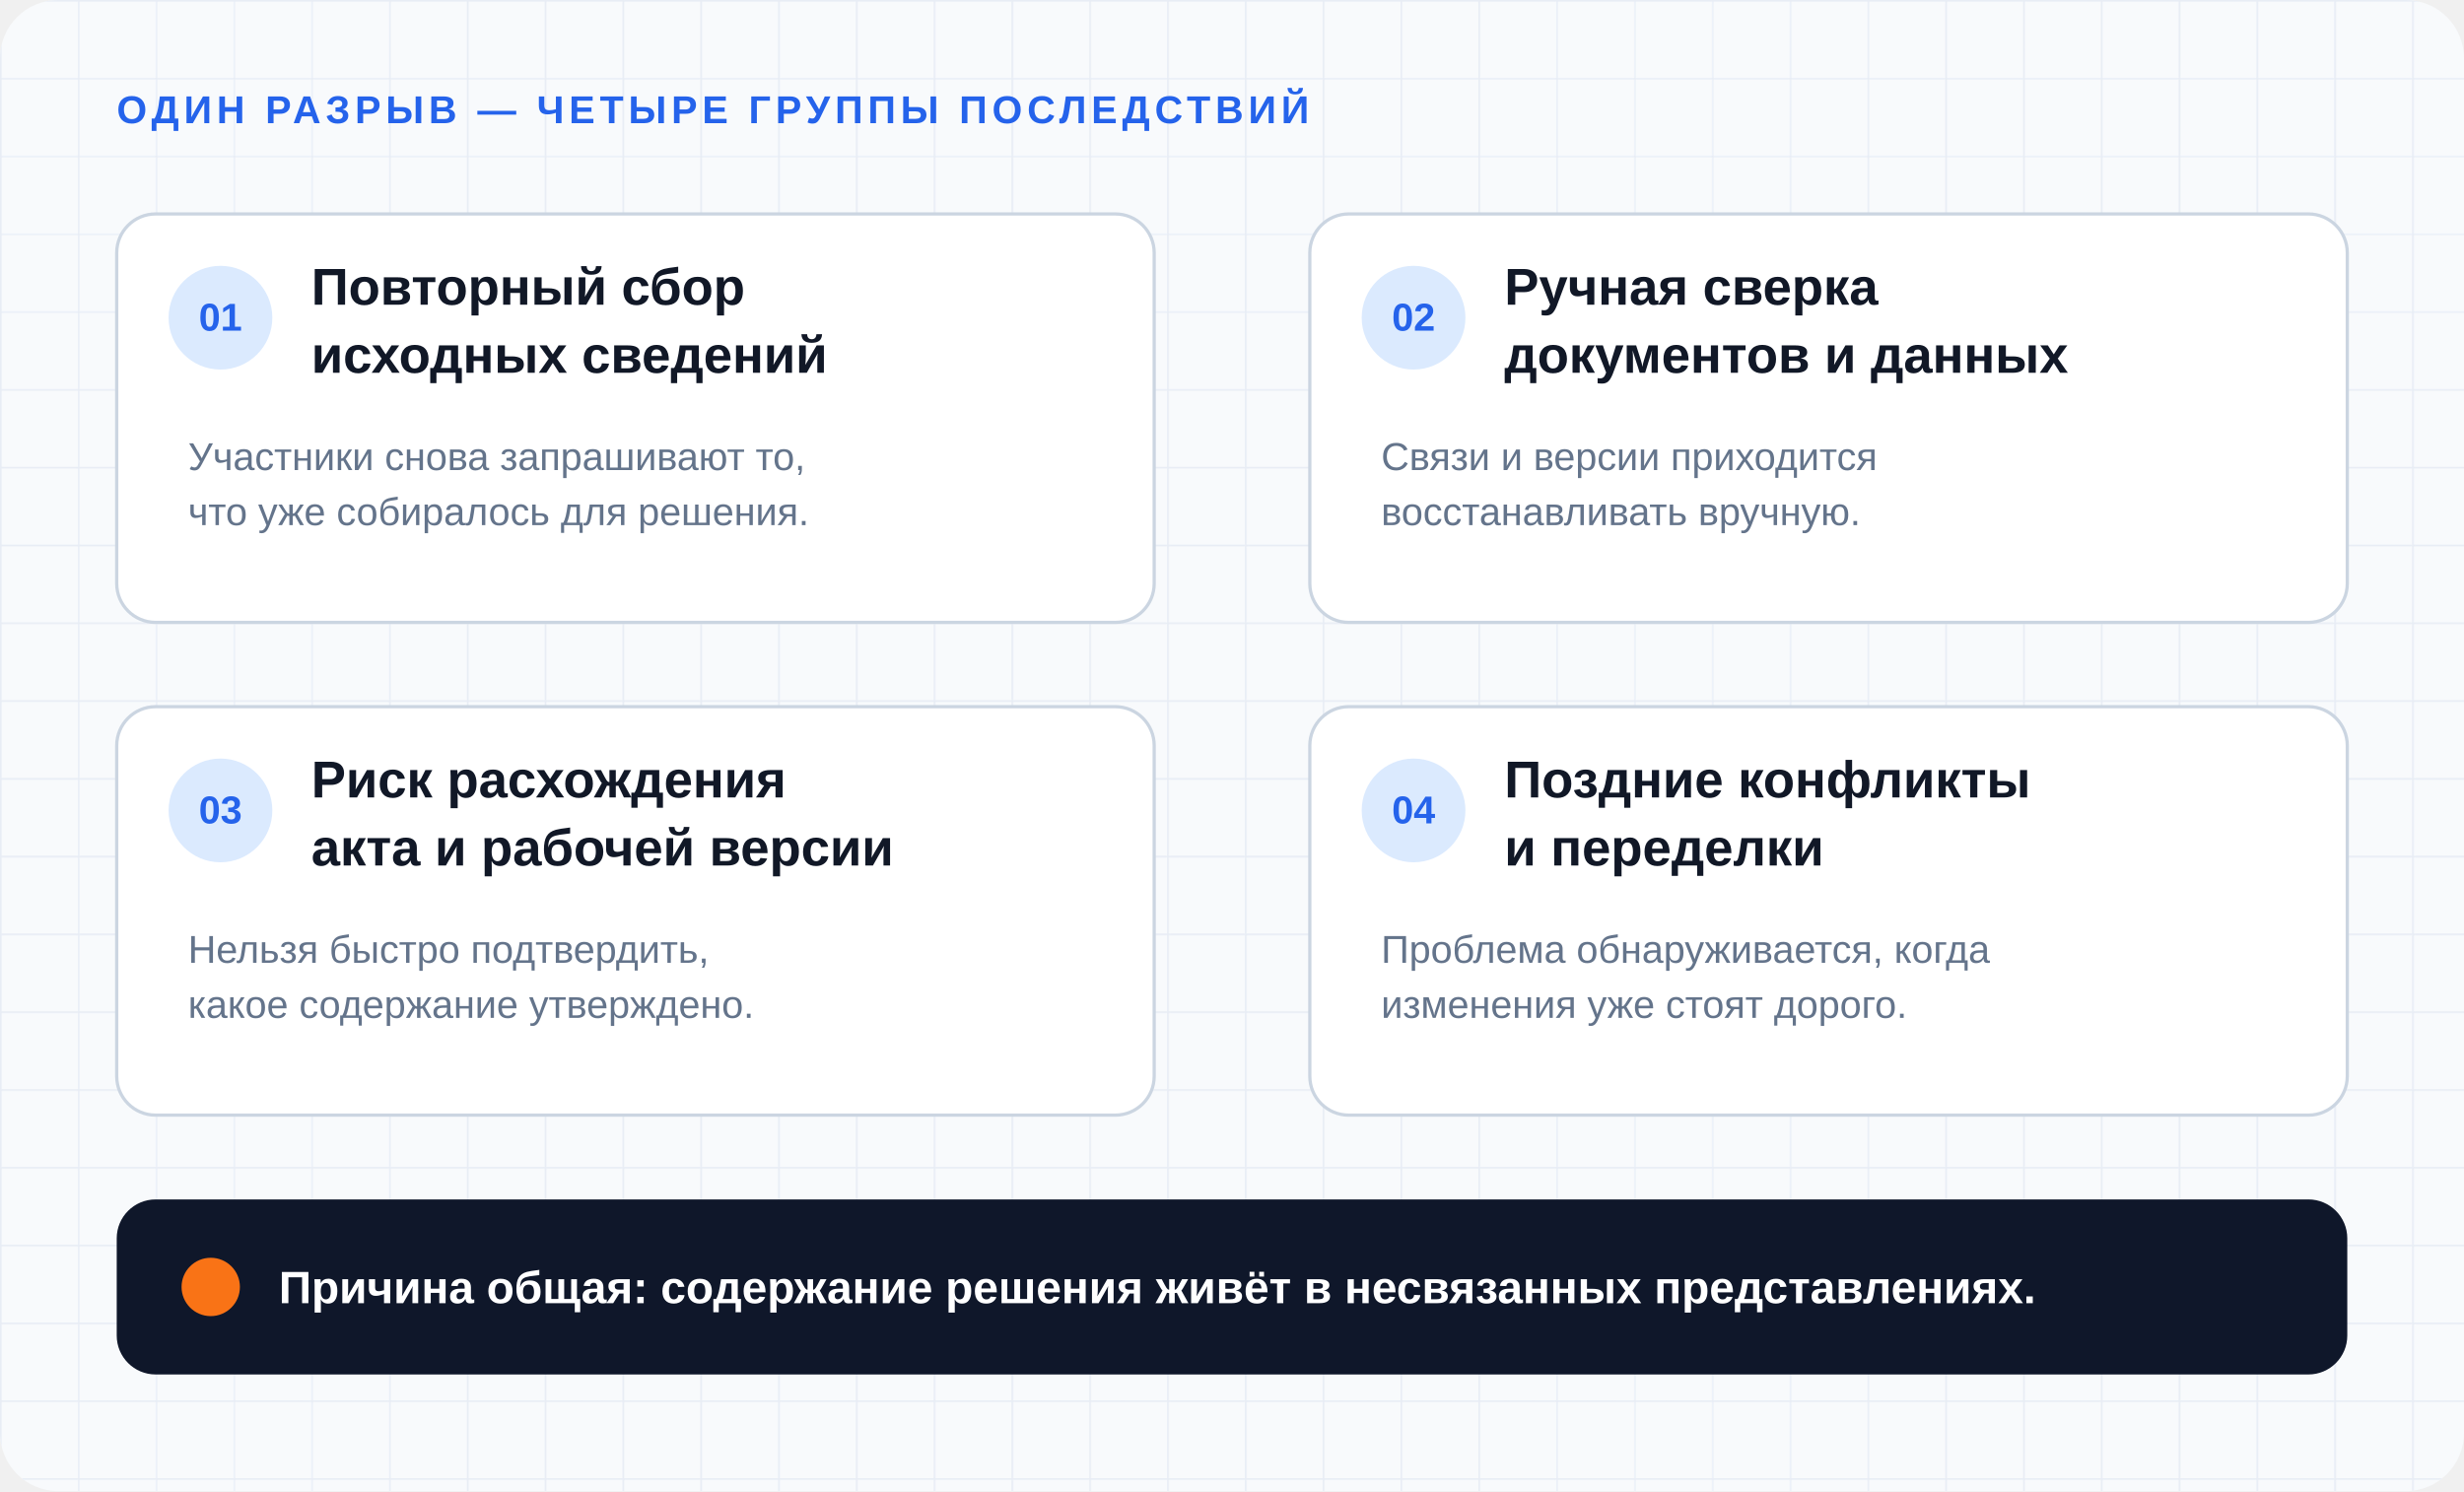
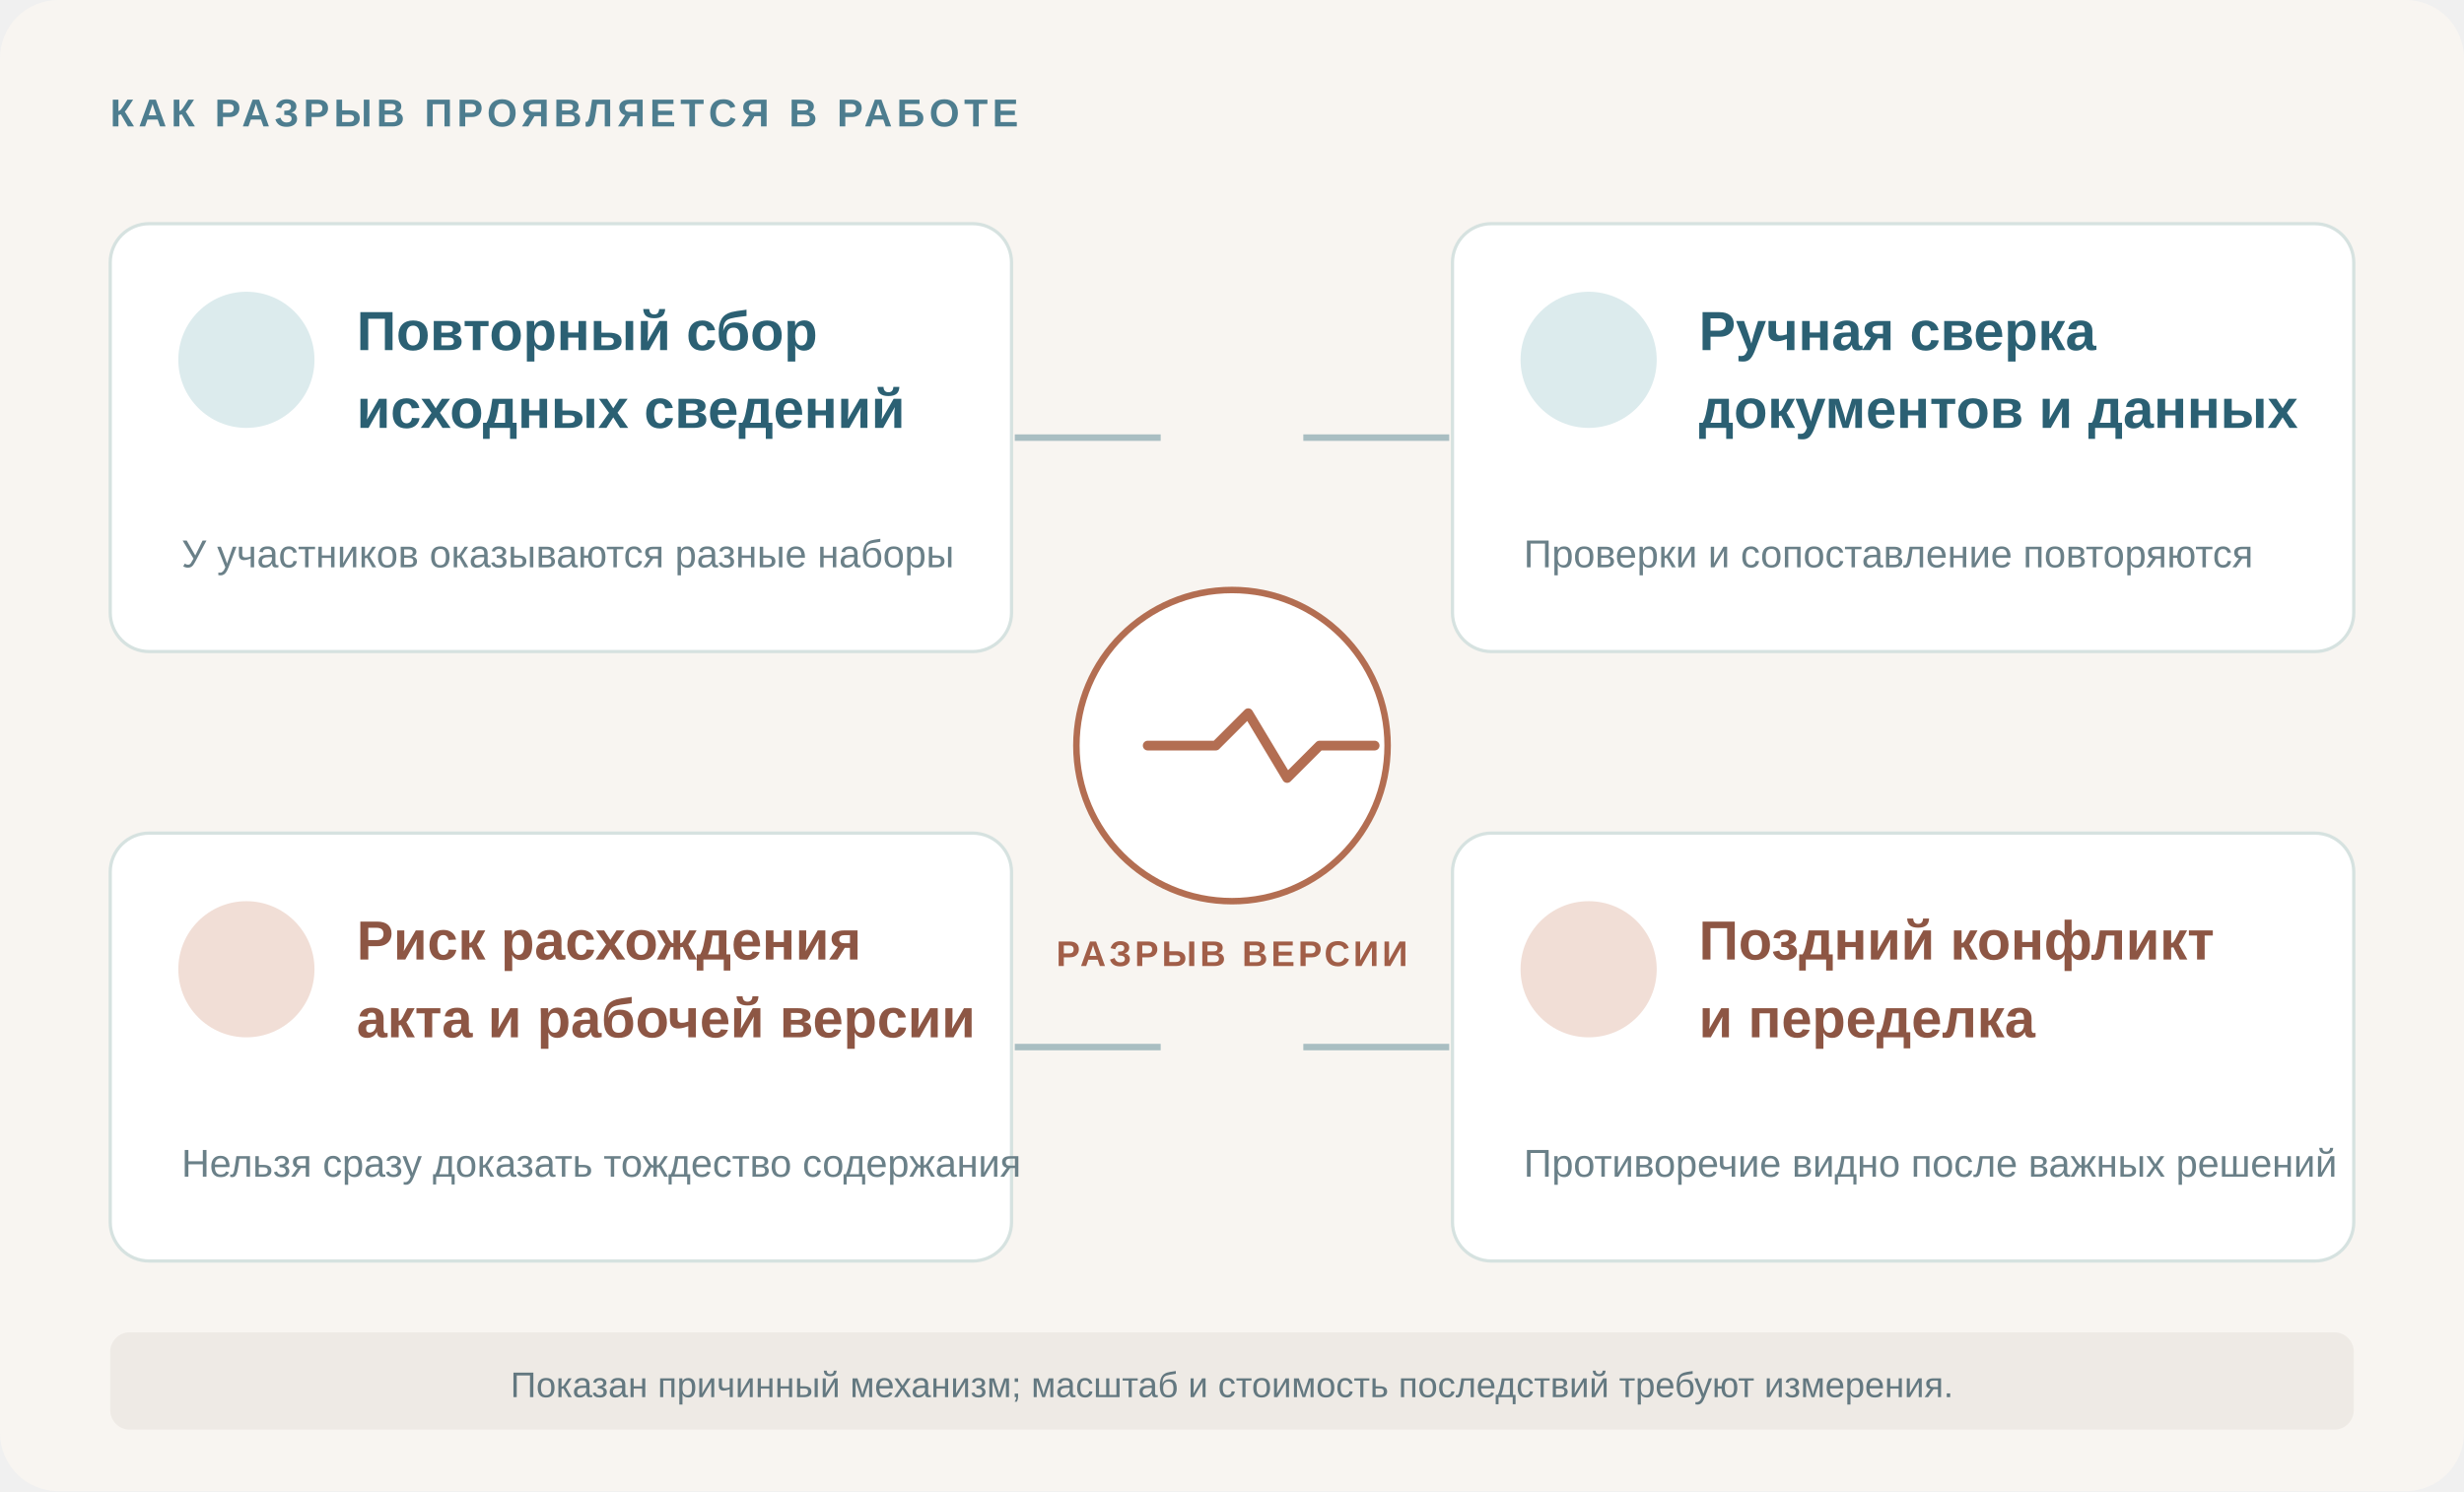
<svg xmlns="http://www.w3.org/2000/svg" width="760" height="460" viewBox="0 0 760 460" role="img" aria-labelledby="title desc">
-   <defs>
-     <pattern id="grid" width="24" height="24" patternUnits="userSpaceOnUse">
-       <path d="M24 0H0V24" fill="none" stroke="#E8EDF5" />
-     </pattern>
-   </defs>
-   <rect width="760" height="460" rx="18" fill="#F8FAFC" />
-   <rect width="760" height="460" rx="18" fill="url(#grid)" />
-   <g font-family="Arial,Helvetica,sans-serif">
-     <text x="36" y="38" fill="#2563EB" font-size="12" font-weight="700" letter-spacing="1.5">ОДИН РАЗРЫВ — ЧЕТЫРЕ ГРУППЫ ПОСЛЕДСТВИЙ</text>
-     <g fill="#FFF" stroke="#CBD5E1">
-       <rect x="36" y="66" width="320" height="126" rx="12" />
-       <rect x="404" y="66" width="320" height="126" rx="12" />
-       <rect x="36" y="218" width="320" height="126" rx="12" />
-       <rect x="404" y="218" width="320" height="126" rx="12" />
+   <rect width="760" height="460" rx="18" fill="#F8F5F1" />
+   <g font-family="Arial, Helvetica, sans-serif">
+     <text x="34" y="39" fill="#4D7D8F" font-size="12" font-weight="700" letter-spacing="1.4">КАК РАЗРЫВ ПРОЯВЛЯЕТСЯ В РАБОТЕ</text>
+     <g stroke="#D6E2E0" fill="#FFFFFF">
+       <rect x="34" y="69" width="278" height="132" rx="12" />
+       <rect x="448" y="69" width="278" height="132" rx="12" />
+       <rect x="34" y="257" width="278" height="132" rx="12" />
+       <rect x="448" y="257" width="278" height="132" rx="12" />
    </g>
-     <g fill="#DBEAFE">
-       <circle cx="68" cy="98" r="16" />
-       <circle cx="436" cy="98" r="16" />
-       <circle cx="68" cy="250" r="16" />
-       <circle cx="436" cy="250" r="16" />
+     <g fill="#DCEBED">
+       <circle cx="76" cy="111" r="21" />
+       <circle cx="490" cy="111" r="21" />
    </g>
-     <g fill="#2563EB" font-size="12" font-weight="700" text-anchor="middle">
-       <text x="68" y="102">01</text>
-       <text x="436" y="102">02</text>
-       <text x="68" y="254">03</text>
-       <text x="436" y="254">04</text>
+     <g fill="#F1DED6">
+       <circle cx="76" cy="299" r="21" />
+       <circle cx="490" cy="299" r="21" />
    </g>
-     <g fill="#111827" font-size="16" font-weight="700">
-       <text x="96" y="94">Повторный сбор</text>
-       <text x="96" y="115">исходных сведений</text>
-       <text x="464" y="94">Ручная сверка</text>
-       <text x="464" y="115">документов и данных</text>
-       <text x="96" y="246">Риск расхождения</text>
-       <text x="96" y="267">акта и рабочей версии</text>
-       <text x="464" y="246">Поздние конфликты</text>
-       <text x="464" y="267">и переделки</text>
+     <g fill="#2B6073" font-size="17" font-weight="700">
+       <text x="110" y="108">Повторный сбор</text>
+       <text x="110" y="132">исходных сведений</text>
+       <text x="524" y="108">Ручная сверка</text>
+       <text x="524" y="132">документов и данных</text>
    </g>
-     <g fill="#64748B" font-size="12">
-       <text x="58" y="145">Участники снова запрашивают то,</text>
-       <text x="58" y="162">что уже собиралось для решения.</text>
-       <text x="426" y="145">Связи и версии приходится</text>
-       <text x="426" y="162">восстанавливать вручную.</text>
-       <text x="58" y="297">Нельзя быстро подтвердить,</text>
-       <text x="58" y="314">какое содержание утверждено.</text>
-       <text x="426" y="297">Проблема обнаруживается, когда</text>
-       <text x="426" y="314">изменения уже стоят дорого.</text>
+     <g fill="#8D5644" font-size="17" font-weight="700">
+       <text x="110" y="296">Риск расхождения</text>
+       <text x="110" y="320">акта и рабочей версии</text>
+       <text x="524" y="296">Поздний конфликт</text>
+       <text x="524" y="320">и переделка</text>
    </g>
-     <rect x="36" y="370" width="688" height="54" rx="12" fill="#0F172A" />
-     <circle cx="65" cy="397" r="9" fill="#F97316" />
-     <text x="86" y="402" fill="#FFF" font-size="14" font-weight="700">Причина общая: содержание решения живёт в несвязанных представлениях.</text>
+     <g fill="#6A8088" font-size="12">
+       <text x="56" y="175">У участников оказываются разные наборы</text>
+       <text x="470" y="175">Проверки и сопоставление повторяются</text>
+       <text x="56" y="363">Нельзя сразу доказать тождество содержания</text>
+       <text x="470" y="363">Противоречие видно после важных решений</text>
+     </g>
+     <g fill="none" stroke="#A9BEc2" stroke-width="2">
+       <path d="M313 135h45M402 135h45M313 323h45M402 323h45M380 202v54" />
+     </g>
+     <g transform="translate(336 178)">
+       <circle cx="44" cy="52" r="48" fill="#FFFFFF" stroke="#B36E52" stroke-width="2" />
+       <path d="M18 52h21l10-10 12 20 10-10h17" fill="none" stroke="#B36E52" stroke-width="3" stroke-linecap="round" stroke-linejoin="round" />
+       <text x="44" y="120" text-anchor="middle" fill="#A15E48" font-size="11" font-weight="700" letter-spacing="1">РАЗРЫВ ВЕРСИИ</text>
+     </g>
+     <rect x="34" y="411" width="692" height="30" rx="6" fill="#EEEAE5" />
+     <text x="380" y="431" text-anchor="middle" fill="#637880" font-size="11">Показан причинный механизм; масштаб и стоимость последствий требуют измерения.</text>
  </g>
</svg>
